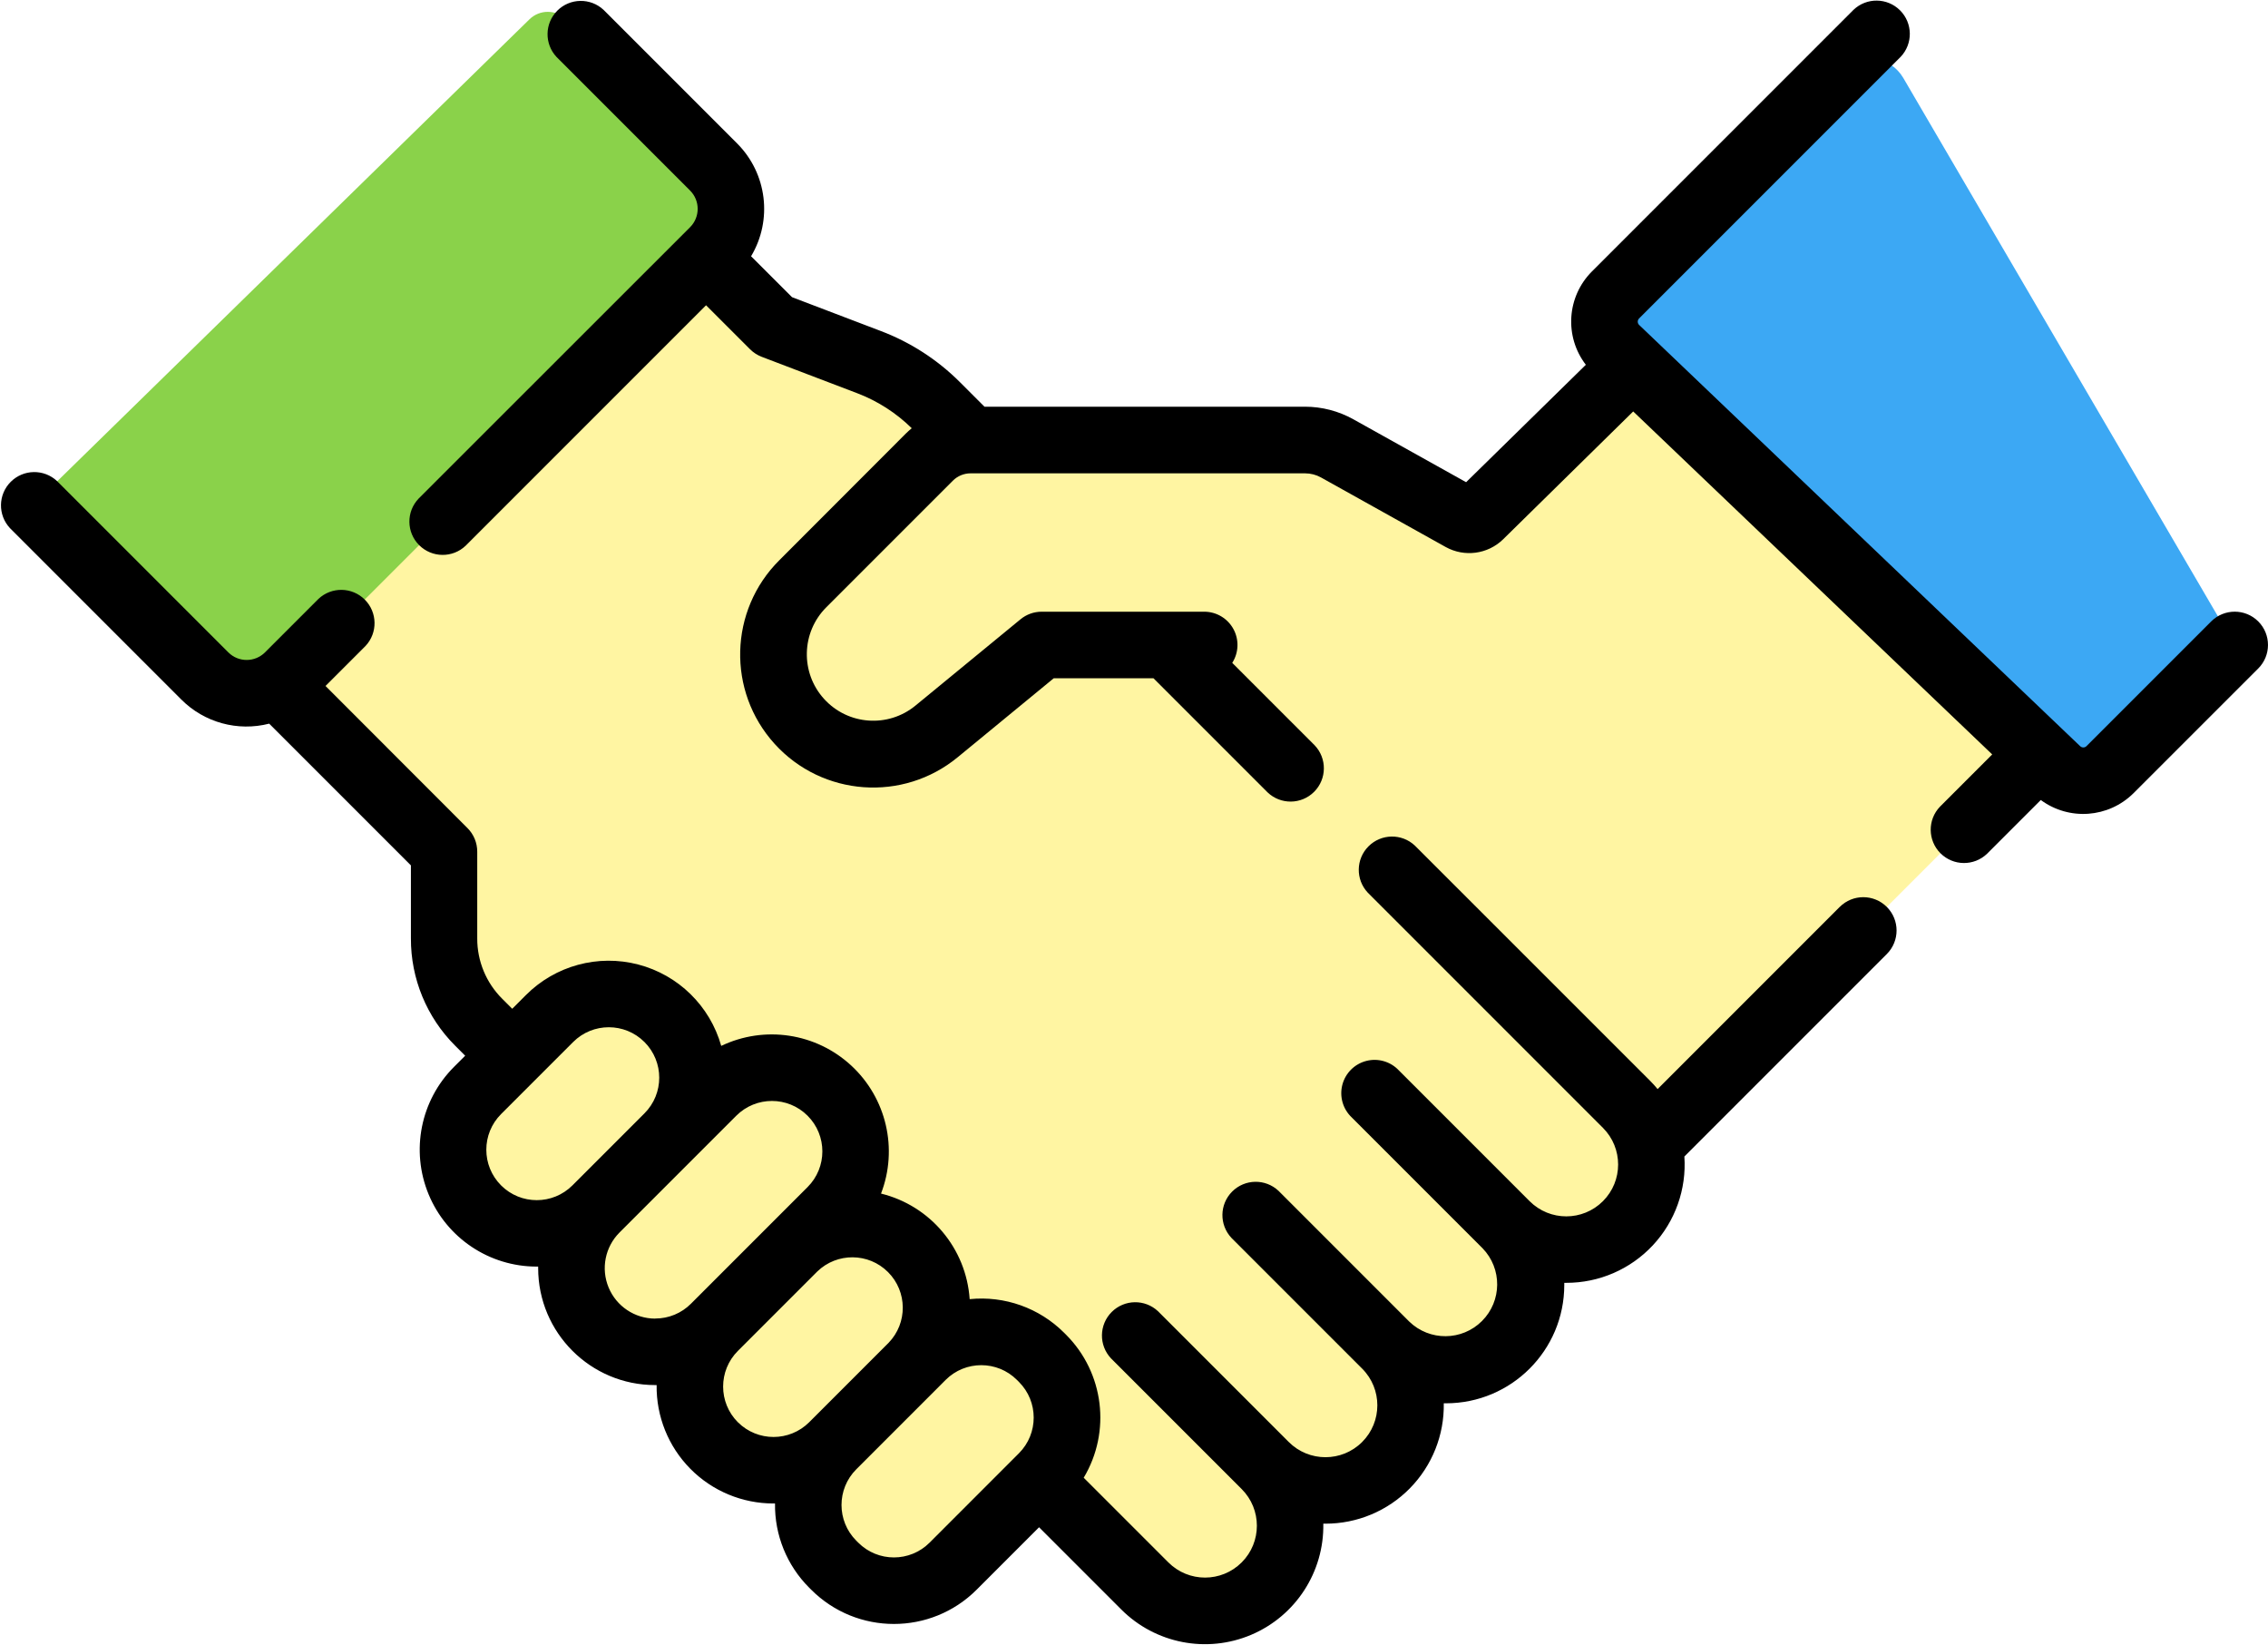
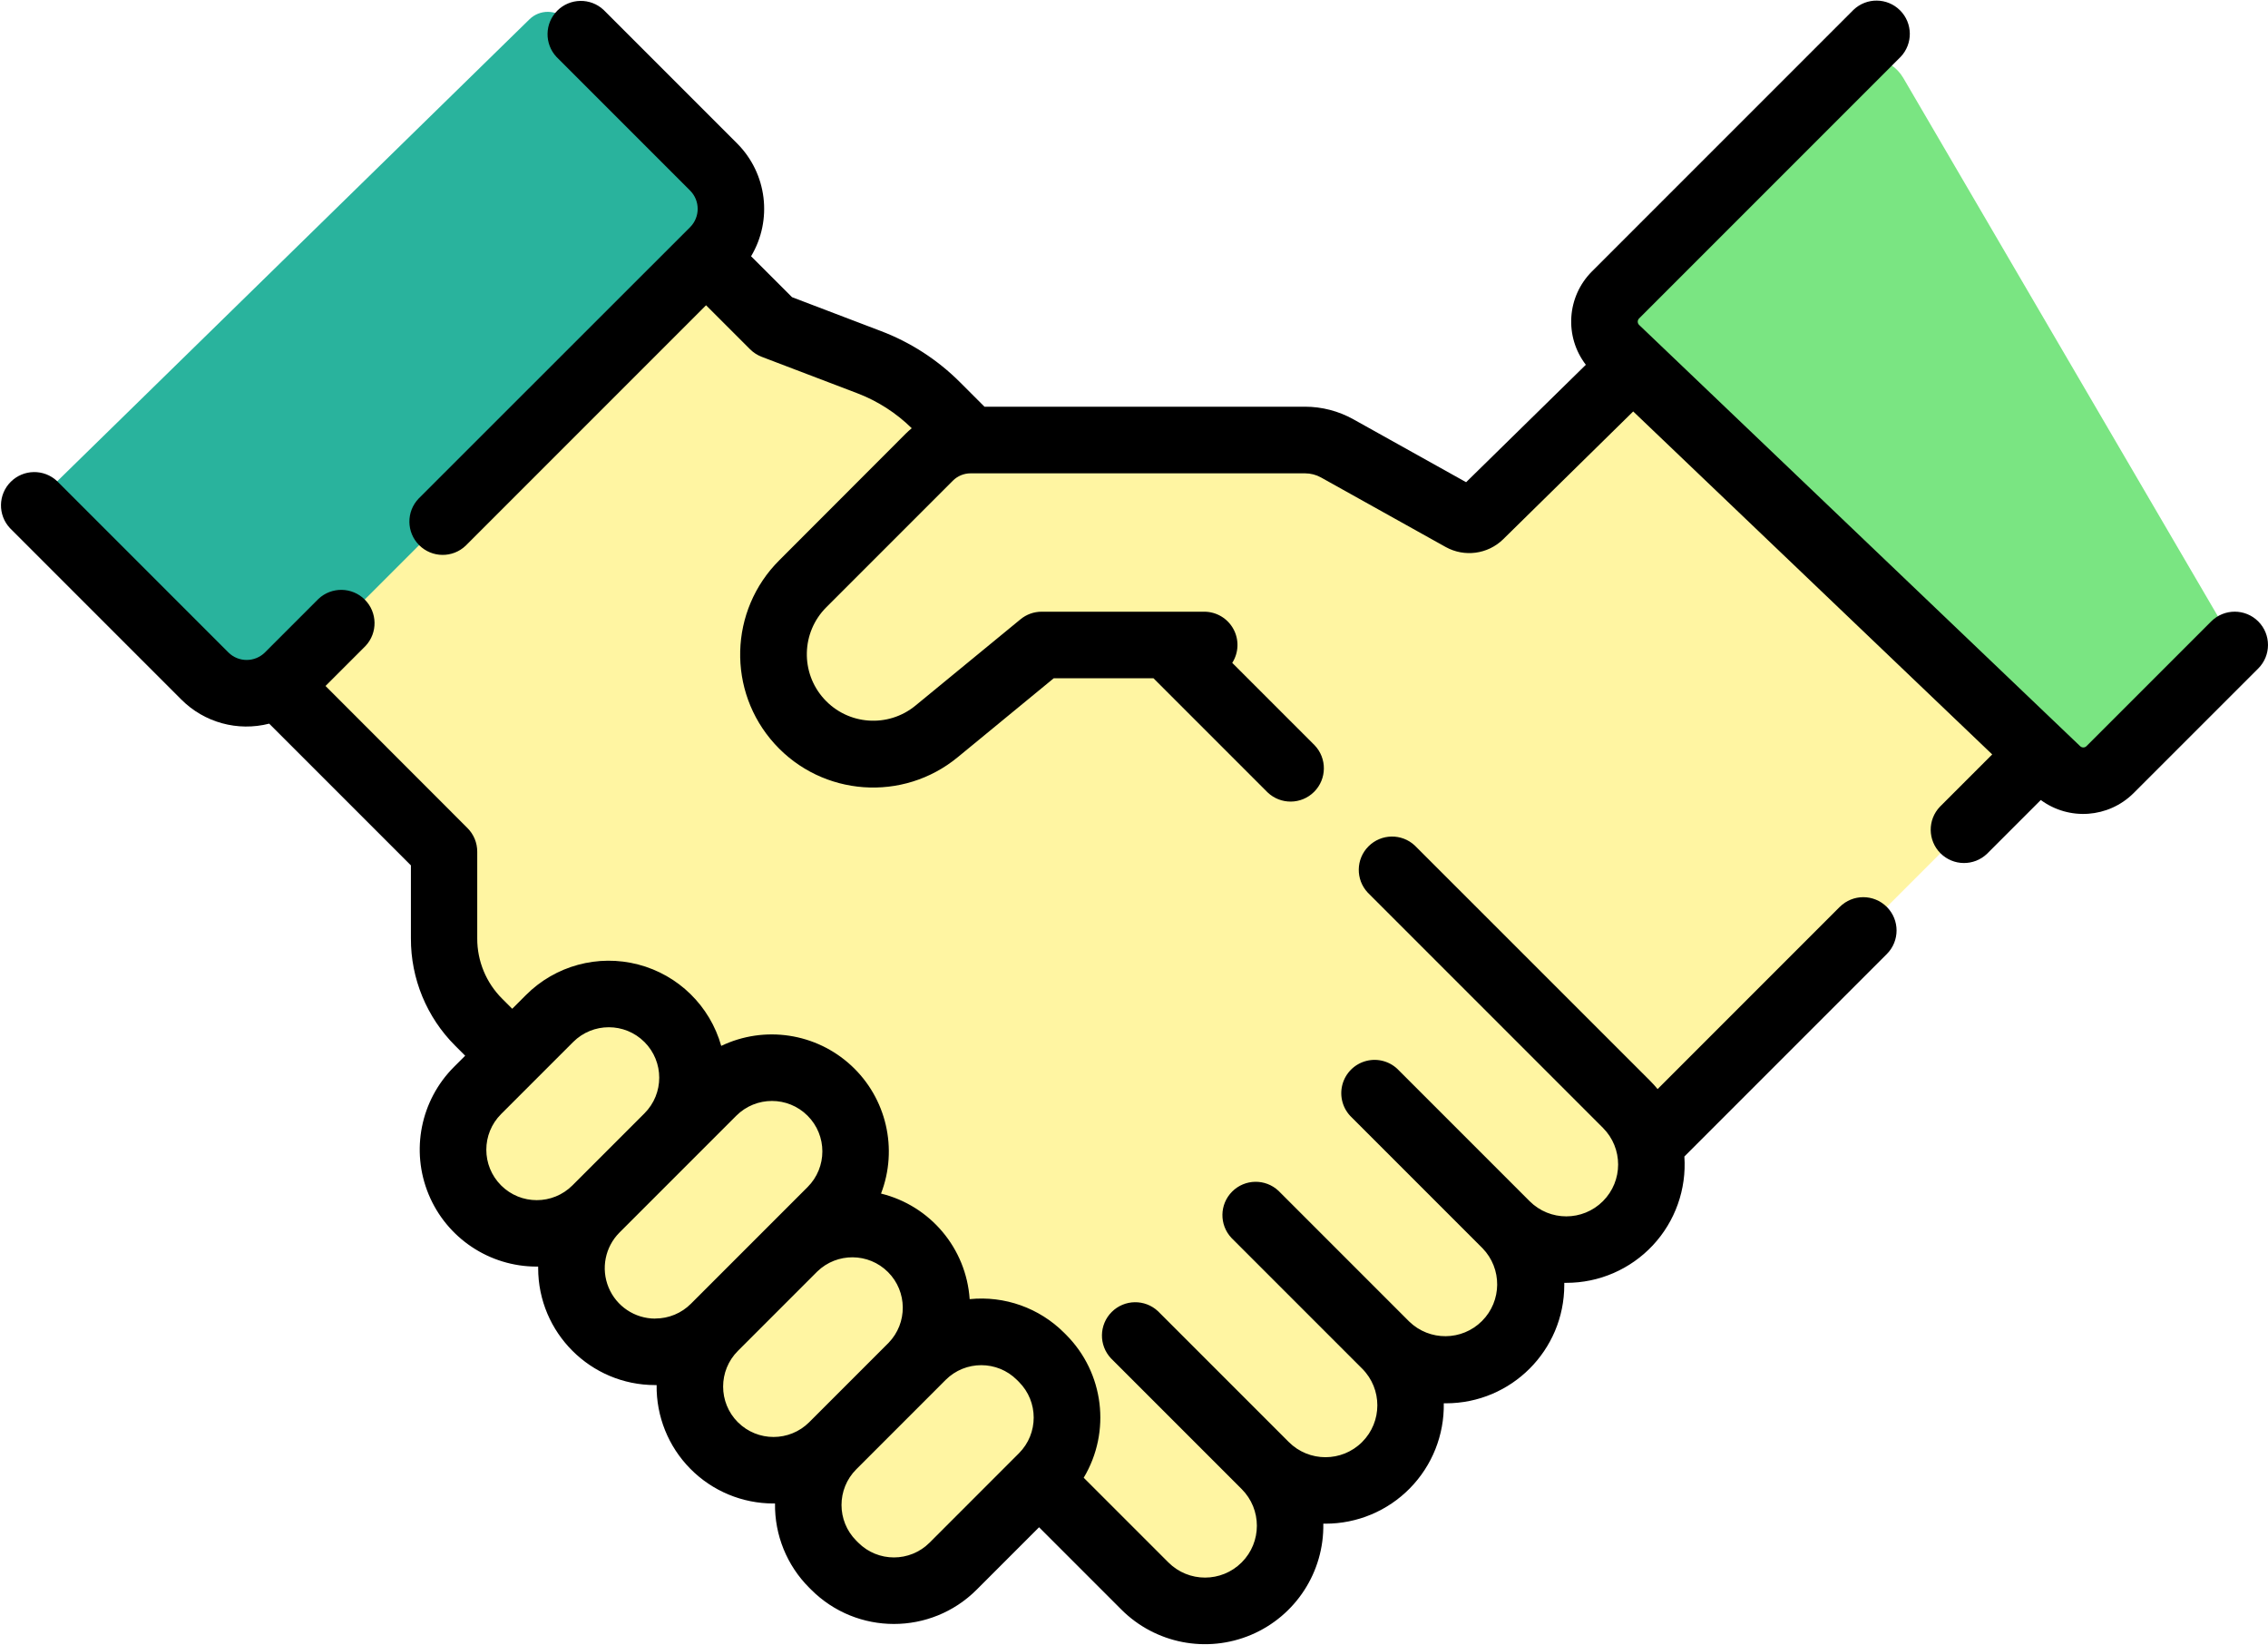
<svg xmlns="http://www.w3.org/2000/svg" width="85" height="61.612" viewBox="0 0 85 61.612">
  <g id="honestidad" transform="translate(0 -70.297)">
    <g id="Grupo_84502" data-name="Grupo 84502" transform="translate(1.661 70.741)">
      <path id="Trazado_145687" data-name="Trazado 145687" d="M261.464,206.742v1.149l.346,5.04-4.211,4.115s-20-22.675-19.689-22.727,8.247-2.371,8.247-2.371Z" transform="translate(-199.991 -172.156)" fill="#fff5a2" />
      <g id="Grupo_84501" data-name="Grupo 84501" transform="translate(0 0)">
        <path id="Trazado_145688" data-name="Trazado 145688" d="M93.731,137.023,78.384,121.676,67.873,110.85a7.218,7.218,0,0,0-2.534-1.641l-3.574-1.362-2.354-2.354L55.728,100.7,39.314,117.157l5.063,5.363,5.036,5.036v3.254a4.442,4.442,0,0,0,1.3,3.141l5.863,5.527L71.719,151.11l3.962,3.962a3.191,3.191,0,0,0,4.511-4.513,3.191,3.191,0,0,0,4.513-4.511,3.191,3.191,0,0,0,4.511-4.513,3.191,3.191,0,1,0,4.513-4.512Z" transform="translate(-34.435 -96.086)" fill="#fff5a2" />
        <g id="XMLID_442_" transform="translate(15.318 36.805)">
          <g id="Grupo_84497" data-name="Grupo 84497">
            <path id="Trazado_145689" data-name="Trazado 145689" d="M190.876,371.29a3.137,3.137,0,0,1,0,4.438l-3.352,3.352a3.141,3.141,0,0,1-4.438,0l-.075-.075a3.141,3.141,0,0,1,0-4.438l2.976-2.976.378-.376a3.136,3.136,0,0,1,4.437,0Z" transform="translate(-168.78 -357.639)" fill="#fff5a2" />
            <path id="Trazado_145690" data-name="Trazado 145690" d="M163.748,346.8a3.136,3.136,0,0,1,0,4.437l-2.976,2.976a3.137,3.137,0,0,1-4.437-4.437l2.976-2.976a3.135,3.135,0,0,1,4.437,0Z" transform="translate(-146.541 -337.288)" fill="#fff5a2" />
            <path id="Trazado_145691" data-name="Trazado 145691" d="M138.473,311.733a3.139,3.139,0,0,1,0,4.437l-1.4,1.4-2.976,2.976a3.138,3.138,0,0,1-4.438-4.438l2.7-2.7,1.677-1.675a3.137,3.137,0,0,1,4.438,0Z" transform="translate(-124.305 -308.052)" fill="#fff5a2" />
            <path id="Trazado_145692" data-name="Trazado 145692" d="M110.118,295.133a3.136,3.136,0,0,1,0,4.437l-2.7,2.7a3.137,3.137,0,0,1-4.437-4.437l2.7-2.7a3.135,3.135,0,0,1,4.437,0Z" transform="translate(-102.065 -294.213)" fill="#fff5a2" />
          </g>
        </g>
        <g id="XMLID_438_" transform="translate(15.318 36.805)">
          <g id="Grupo_84498" data-name="Grupo 84498">
            <path id="Trazado_145693" data-name="Trazado 145693" d="M185.122,376.679,188.1,373.7l.378-.376a3.136,3.136,0,0,1,3.173-.768,3.138,3.138,0,0,0-.773-1.269l-.075-.075a3.136,3.136,0,0,0-4.437,0l-.378.376-2.976,2.976a3.141,3.141,0,0,0,0,4.438l.075.075a3.132,3.132,0,0,0,1.269.772A3.143,3.143,0,0,1,185.122,376.679Z" transform="translate(-168.779 -357.64)" fill="#fff5a2" />
            <path id="Trazado_145694" data-name="Trazado 145694" d="M158.446,351.89l2.976-2.976a3.138,3.138,0,0,1,3.114-.79,3.137,3.137,0,0,0-5.226-1.322l-2.976,2.976a3.14,3.14,0,0,0,1.322,5.226A3.135,3.135,0,0,1,158.446,351.89Z" transform="translate(-146.54 -337.288)" fill="#fff5a2" />
            <path id="Trazado_145695" data-name="Trazado 145695" d="M131.773,318.217l2.7-2.7,1.677-1.675a3.138,3.138,0,0,1,3.115-.79,3.137,3.137,0,0,0-5.226-1.322l-1.677,1.675-2.7,2.7a3.138,3.138,0,0,0,1.323,5.226A3.14,3.14,0,0,1,131.773,318.217Z" transform="translate(-124.305 -308.052)" fill="#fff5a2" />
            <path id="Trazado_145696" data-name="Trazado 145696" d="M105.1,299.942l2.7-2.7a3.137,3.137,0,0,1,3.114-.79,3.137,3.137,0,0,0-5.225-1.322l-2.7,2.7a3.139,3.139,0,0,0,1.322,5.226A3.137,3.137,0,0,1,105.1,299.942Z" transform="translate(-102.064 -294.214)" fill="#fff5a2" />
          </g>
        </g>
        <g id="XMLID_440_" transform="translate(27.33 10.603)">
          <g id="Grupo_84499" data-name="Grupo 84499">
            <path id="Trazado_145697" data-name="Trazado 145697" d="M209.035,136.7l14.779,14.933-2.066,2.254-12.985,12.985-18.354-17.051h-6.087l-3.936,3.236a3.738,3.738,0,0,1-5.017-5.531l4.744-4.744a2.187,2.187,0,0,1,1.547-.642h12.528a2.469,2.469,0,0,1,1.2.314l4.674,2.607a.561.561,0,0,0,.665-.088l4.655-4.545Z" transform="translate(-174.273 -136.703)" fill="#fff5a2" />
          </g>
        </g>
-         <path id="Trazado_145699" data-name="Trazado 145699" d="M384.266,106.21l-3.858,3.858a1.417,1.417,0,0,1-1.98.023L361.9,94.3a1.417,1.417,0,0,1-.023-2.026l8.432-8.432a1.5,1.5,0,0,1,2.351.3L384.5,104.4A1.5,1.5,0,0,1,384.266,106.21Z" transform="translate(-302.992 -81.669)" fill="#3ca8f4" />
-         <path id="Trazado_145700" data-name="Trazado 145700" d="M10.279,90.738a.979.979,0,0,0-.008,1.392l5.72,5.72a2.218,2.218,0,0,0,3.137,0L35.069,81.91a2.218,2.218,0,0,0,0-3.137L29.545,73.25a.979.979,0,0,0-1.377-.008Z" transform="translate(-9.985 -72.963)" fill="#8ad24a" />
+         <path id="Trazado_145699" data-name="Trazado 145699" d="M384.266,106.21l-3.858,3.858a1.417,1.417,0,0,1-1.98.023L361.9,94.3a1.417,1.417,0,0,1-.023-2.026l8.432-8.432a1.5,1.5,0,0,1,2.351.3L384.5,104.4A1.5,1.5,0,0,1,384.266,106.21Z" transform="translate(-302.992 -81.669)" fill="#7ae582" />
+         <path id="Trazado_145700" data-name="Trazado 145700" d="M10.279,90.738a.979.979,0,0,0-.008,1.392l5.72,5.72a2.218,2.218,0,0,0,3.137,0L35.069,81.91a2.218,2.218,0,0,0,0-3.137L29.545,73.25a.979.979,0,0,0-1.377-.008Z" transform="translate(-9.985 -72.963)" fill="#29b39d" />
      </g>
    </g>
    <g id="Grupo_84503" data-name="Grupo 84503" transform="translate(0 70.297)">
      <path id="Trazado_145701" data-name="Trazado 145701" d="M68.948,192.8l-6.824,6.825c-.089-.108-.184-.213-.285-.314L53.025,190.5a1.248,1.248,0,0,0-1.764,1.764l8.814,8.814a1.943,1.943,0,1,1-2.748,2.748l-4.9-4.9a1.248,1.248,0,1,0-1.764,1.764l4.9,4.9h0a1.943,1.943,0,0,1-2.748,2.747l-4.9-4.9a1.248,1.248,0,0,0-1.764,1.764l4.9,4.9A1.943,1.943,0,0,1,48.3,212.85l-4.9-4.9a1.248,1.248,0,0,0-1.764,1.764l4.9,4.9a1.943,1.943,0,1,1-2.748,2.748l-3.173-3.173a4.392,4.392,0,0,0-.659-5.357l-.075-.075a4.379,4.379,0,0,0-3.54-1.26,4.379,4.379,0,0,0-3.322-3.956,4.388,4.388,0,0,0-5.989-5.534,4.382,4.382,0,0,0-7.318-1.906l-.515.515-.375-.375a3.173,3.173,0,0,1-.936-2.259v-3.254a1.248,1.248,0,0,0-.365-.882L12.2,184.52l1.5-1.5a1.248,1.248,0,0,0-1.764-1.764l-2.006,2.006a.972.972,0,0,1-1.372,0l-6.42-6.42a1.248,1.248,0,0,0-1.764,1.764l6.42,6.421a3.444,3.444,0,0,0,3.295.905l5.311,5.311v2.737A5.652,5.652,0,0,0,17.059,198l.375.375-.418.418a4.383,4.383,0,0,0,3.1,7.484h.053c0,.018,0,.037,0,.055a4.385,4.385,0,0,0,4.385,4.385h.055a4.377,4.377,0,0,0,4.382,4.437h.055a4.372,4.372,0,0,0,1.281,3.156l.075.075a4.385,4.385,0,0,0,6.2,0l2.34-2.34,3.08,3.08a4.435,4.435,0,0,0,7.573-3.214l.078,0A4.433,4.433,0,0,0,54.11,211.4l.078,0a4.435,4.435,0,0,0,4.438-4.436c0-.026,0-.052,0-.078l.076,0a4.43,4.43,0,0,0,4.425-4.734l7.587-7.587a1.248,1.248,0,0,0-1.765-1.765ZM18.78,203.235a1.89,1.89,0,0,1,0-2.673l2.7-2.7a1.89,1.89,0,1,1,2.673,2.673l-2.7,2.7A1.892,1.892,0,0,1,18.78,203.235Zm5.774,4.991A1.89,1.89,0,0,1,23.218,205l2.7-2.7,1.676-1.676a1.89,1.89,0,0,1,2.673,2.673l-4.373,4.373a1.878,1.878,0,0,1-1.336.553Zm3.1,3.884a1.892,1.892,0,0,1,0-2.673l2.976-2.976a1.89,1.89,0,0,1,2.673,2.672l-2.977,2.977A1.892,1.892,0,0,1,27.655,212.11Zm7.185,4.512a1.89,1.89,0,0,1-2.673,0l-.075-.075a1.892,1.892,0,0,1,0-2.673l2.976-2.976,0,0,.373-.374a1.892,1.892,0,0,1,2.673,0l.075.075a1.892,1.892,0,0,1,0,2.673Z" transform="translate(0 -158.815)" />
      <path id="Trazado_145702" data-name="Trazado 145702" d="M161.426,93.583a1.248,1.248,0,0,0-1.764,0l-4.675,4.675a.17.17,0,0,1-.236,0L138.221,82.472a.169.169,0,0,1,0-.242l9.8-9.8a1.248,1.248,0,0,0-1.765-1.764l-9.8,9.8a2.659,2.659,0,0,0-.231,3.5l-4.487,4.4-4.227-2.358a3.726,3.726,0,0,0-1.811-.471H113.687l-.914-.914A8.411,8.411,0,0,0,109.8,82.7l-3.325-1.267L104.94,79.9a3.469,3.469,0,0,0-.521-4.226l-5.006-5.006a1.248,1.248,0,0,0-1.764,1.764l5.006,5.006a.972.972,0,0,1,0,1.372L92.48,88.98a1.248,1.248,0,0,0,1.765,1.764l9.008-9.008,1.648,1.648a1.25,1.25,0,0,0,.438.284l3.574,1.362a5.93,5.93,0,0,1,2.048,1.313c-.076.064-.15.13-.221.2L106,91.289a4.985,4.985,0,0,0,6.691,7.377l3.591-2.952h3.74l4.274,4.274a1.248,1.248,0,0,0,1.765-1.764l-3.088-3.088a1.246,1.246,0,0,0-1.051-1.917H115.83a1.247,1.247,0,0,0-.792.284L111.1,96.738a2.49,2.49,0,0,1-3.342-3.684l4.745-4.745a.934.934,0,0,1,.665-.275H125.7a1.225,1.225,0,0,1,.6.155l4.675,2.607a1.82,1.82,0,0,0,2.147-.287L138,85.715l13.455,12.852-1.959,1.959a1.248,1.248,0,0,0,1.765,1.764l2.015-2.015a2.678,2.678,0,0,0,3.472-.252l4.676-4.675A1.248,1.248,0,0,0,161.426,93.583Z" transform="translate(-76.791 -70.297)" />
    </g>
  </g>
</svg>
